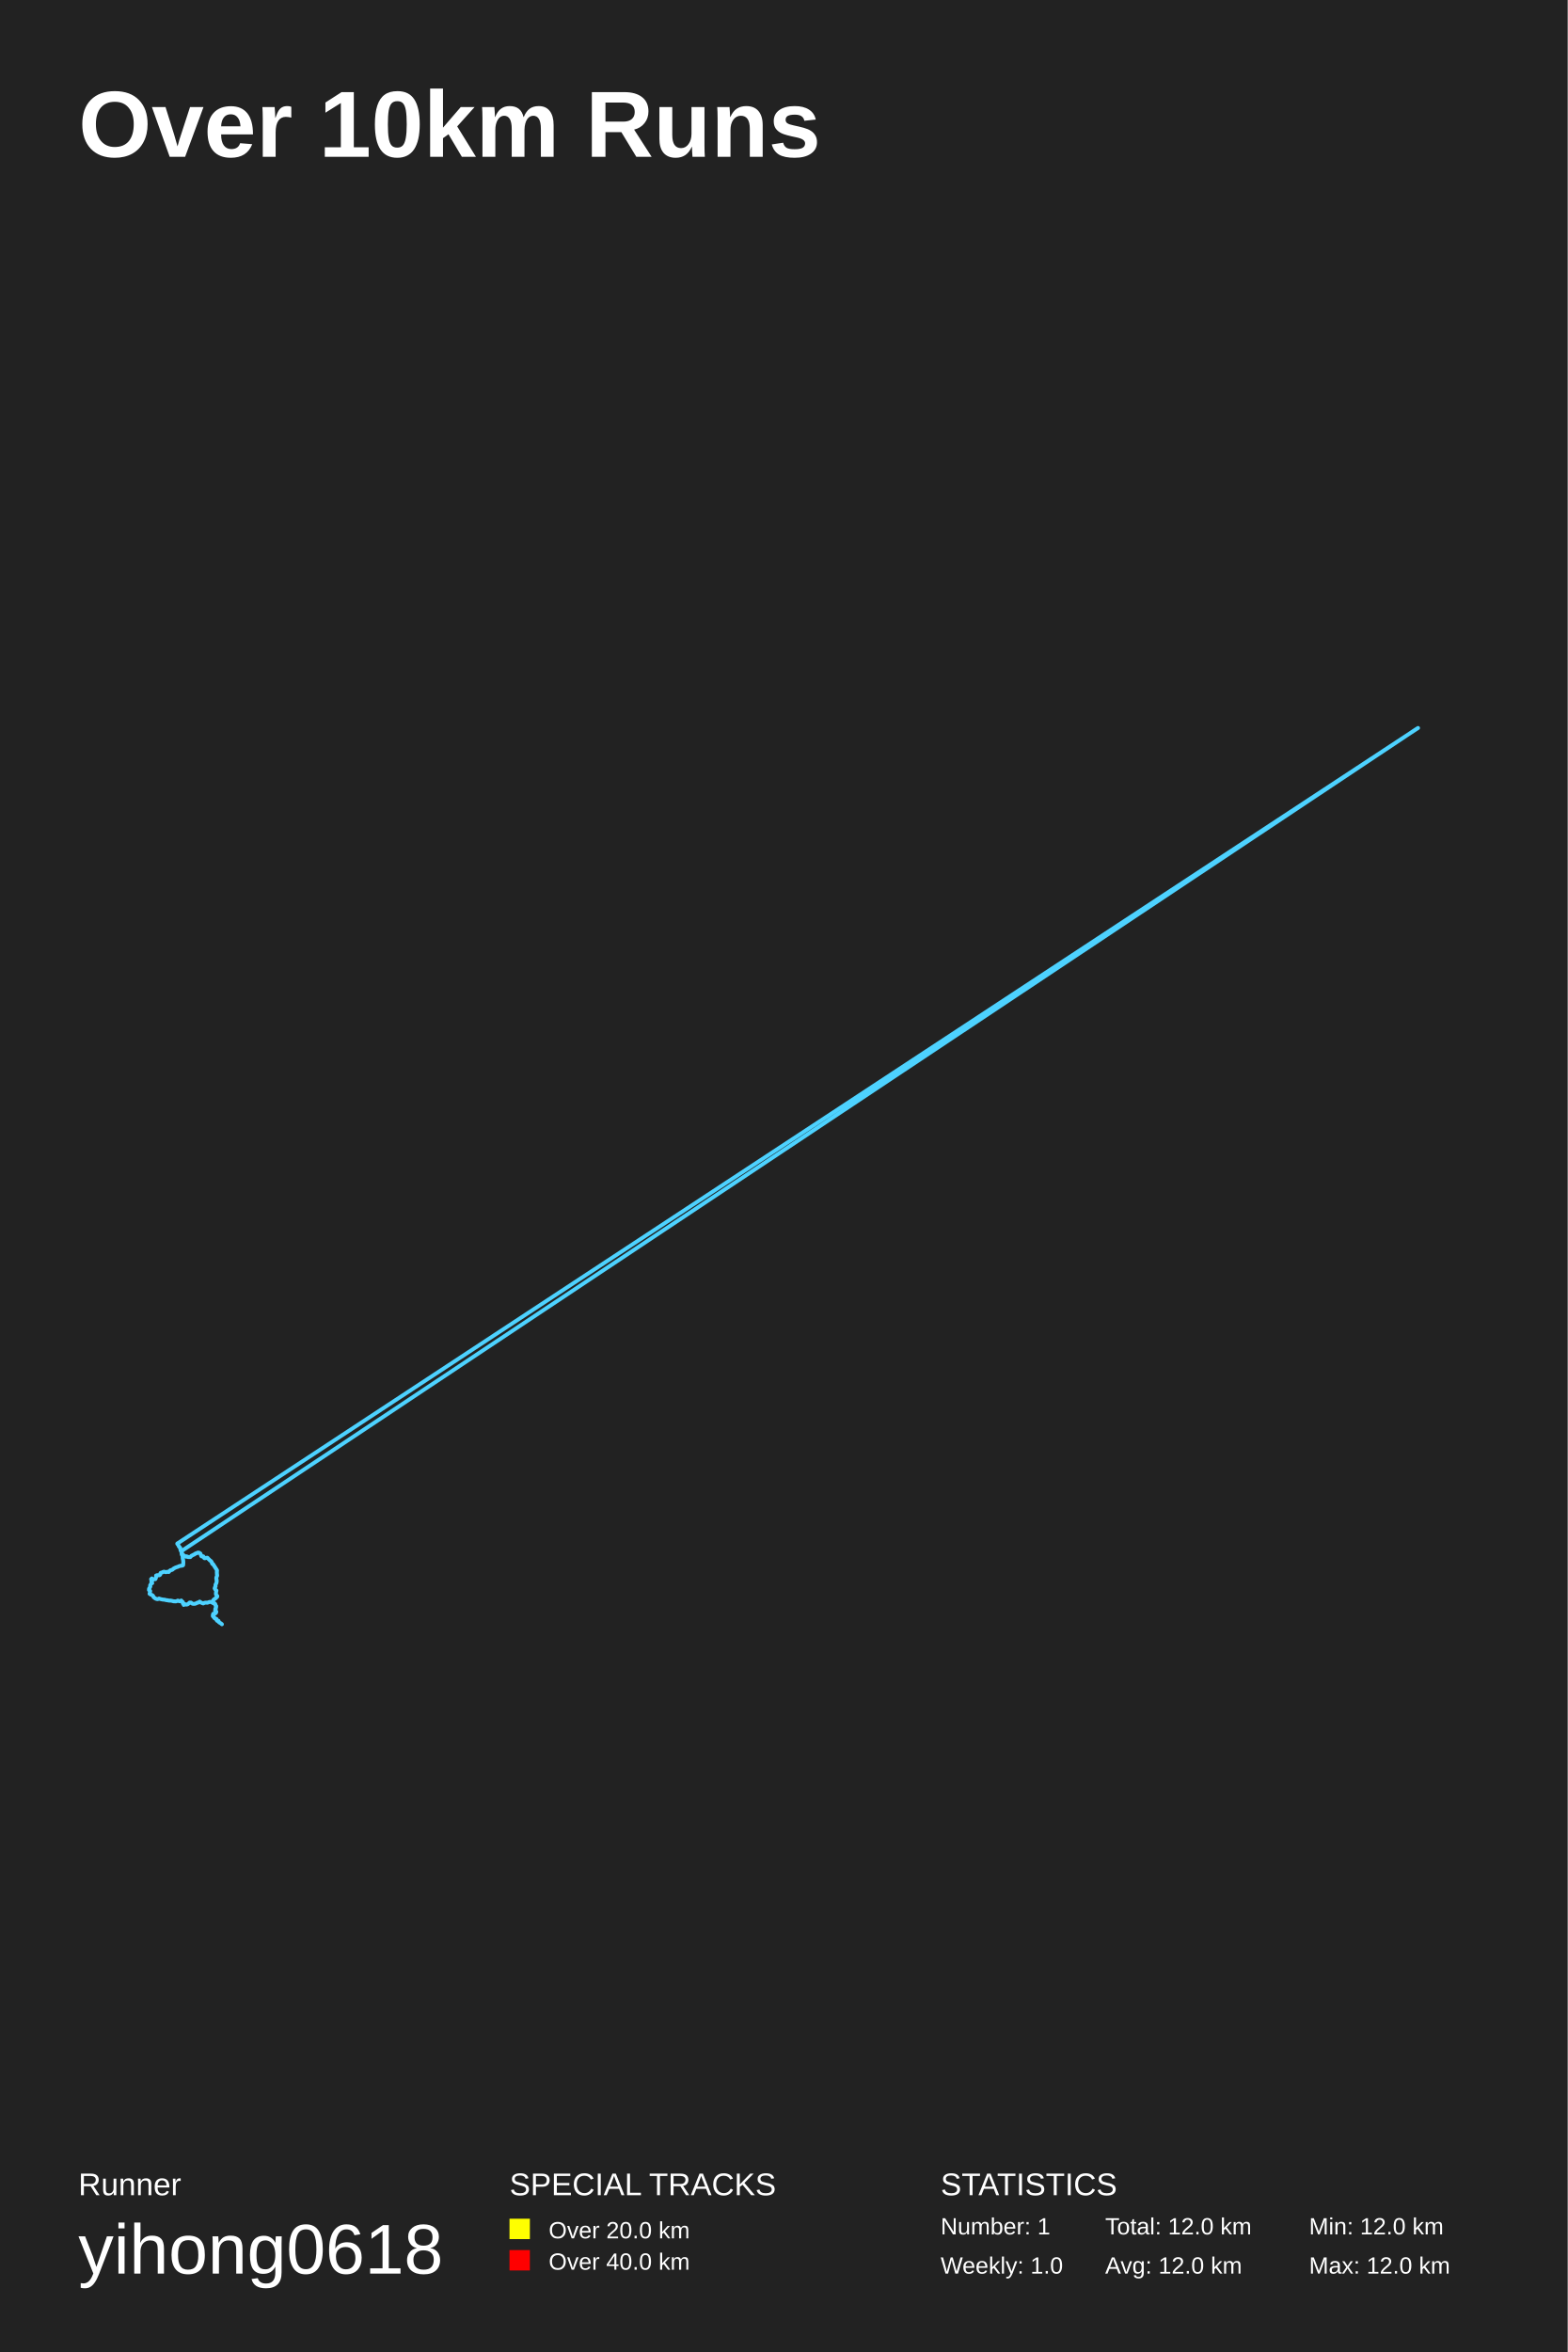
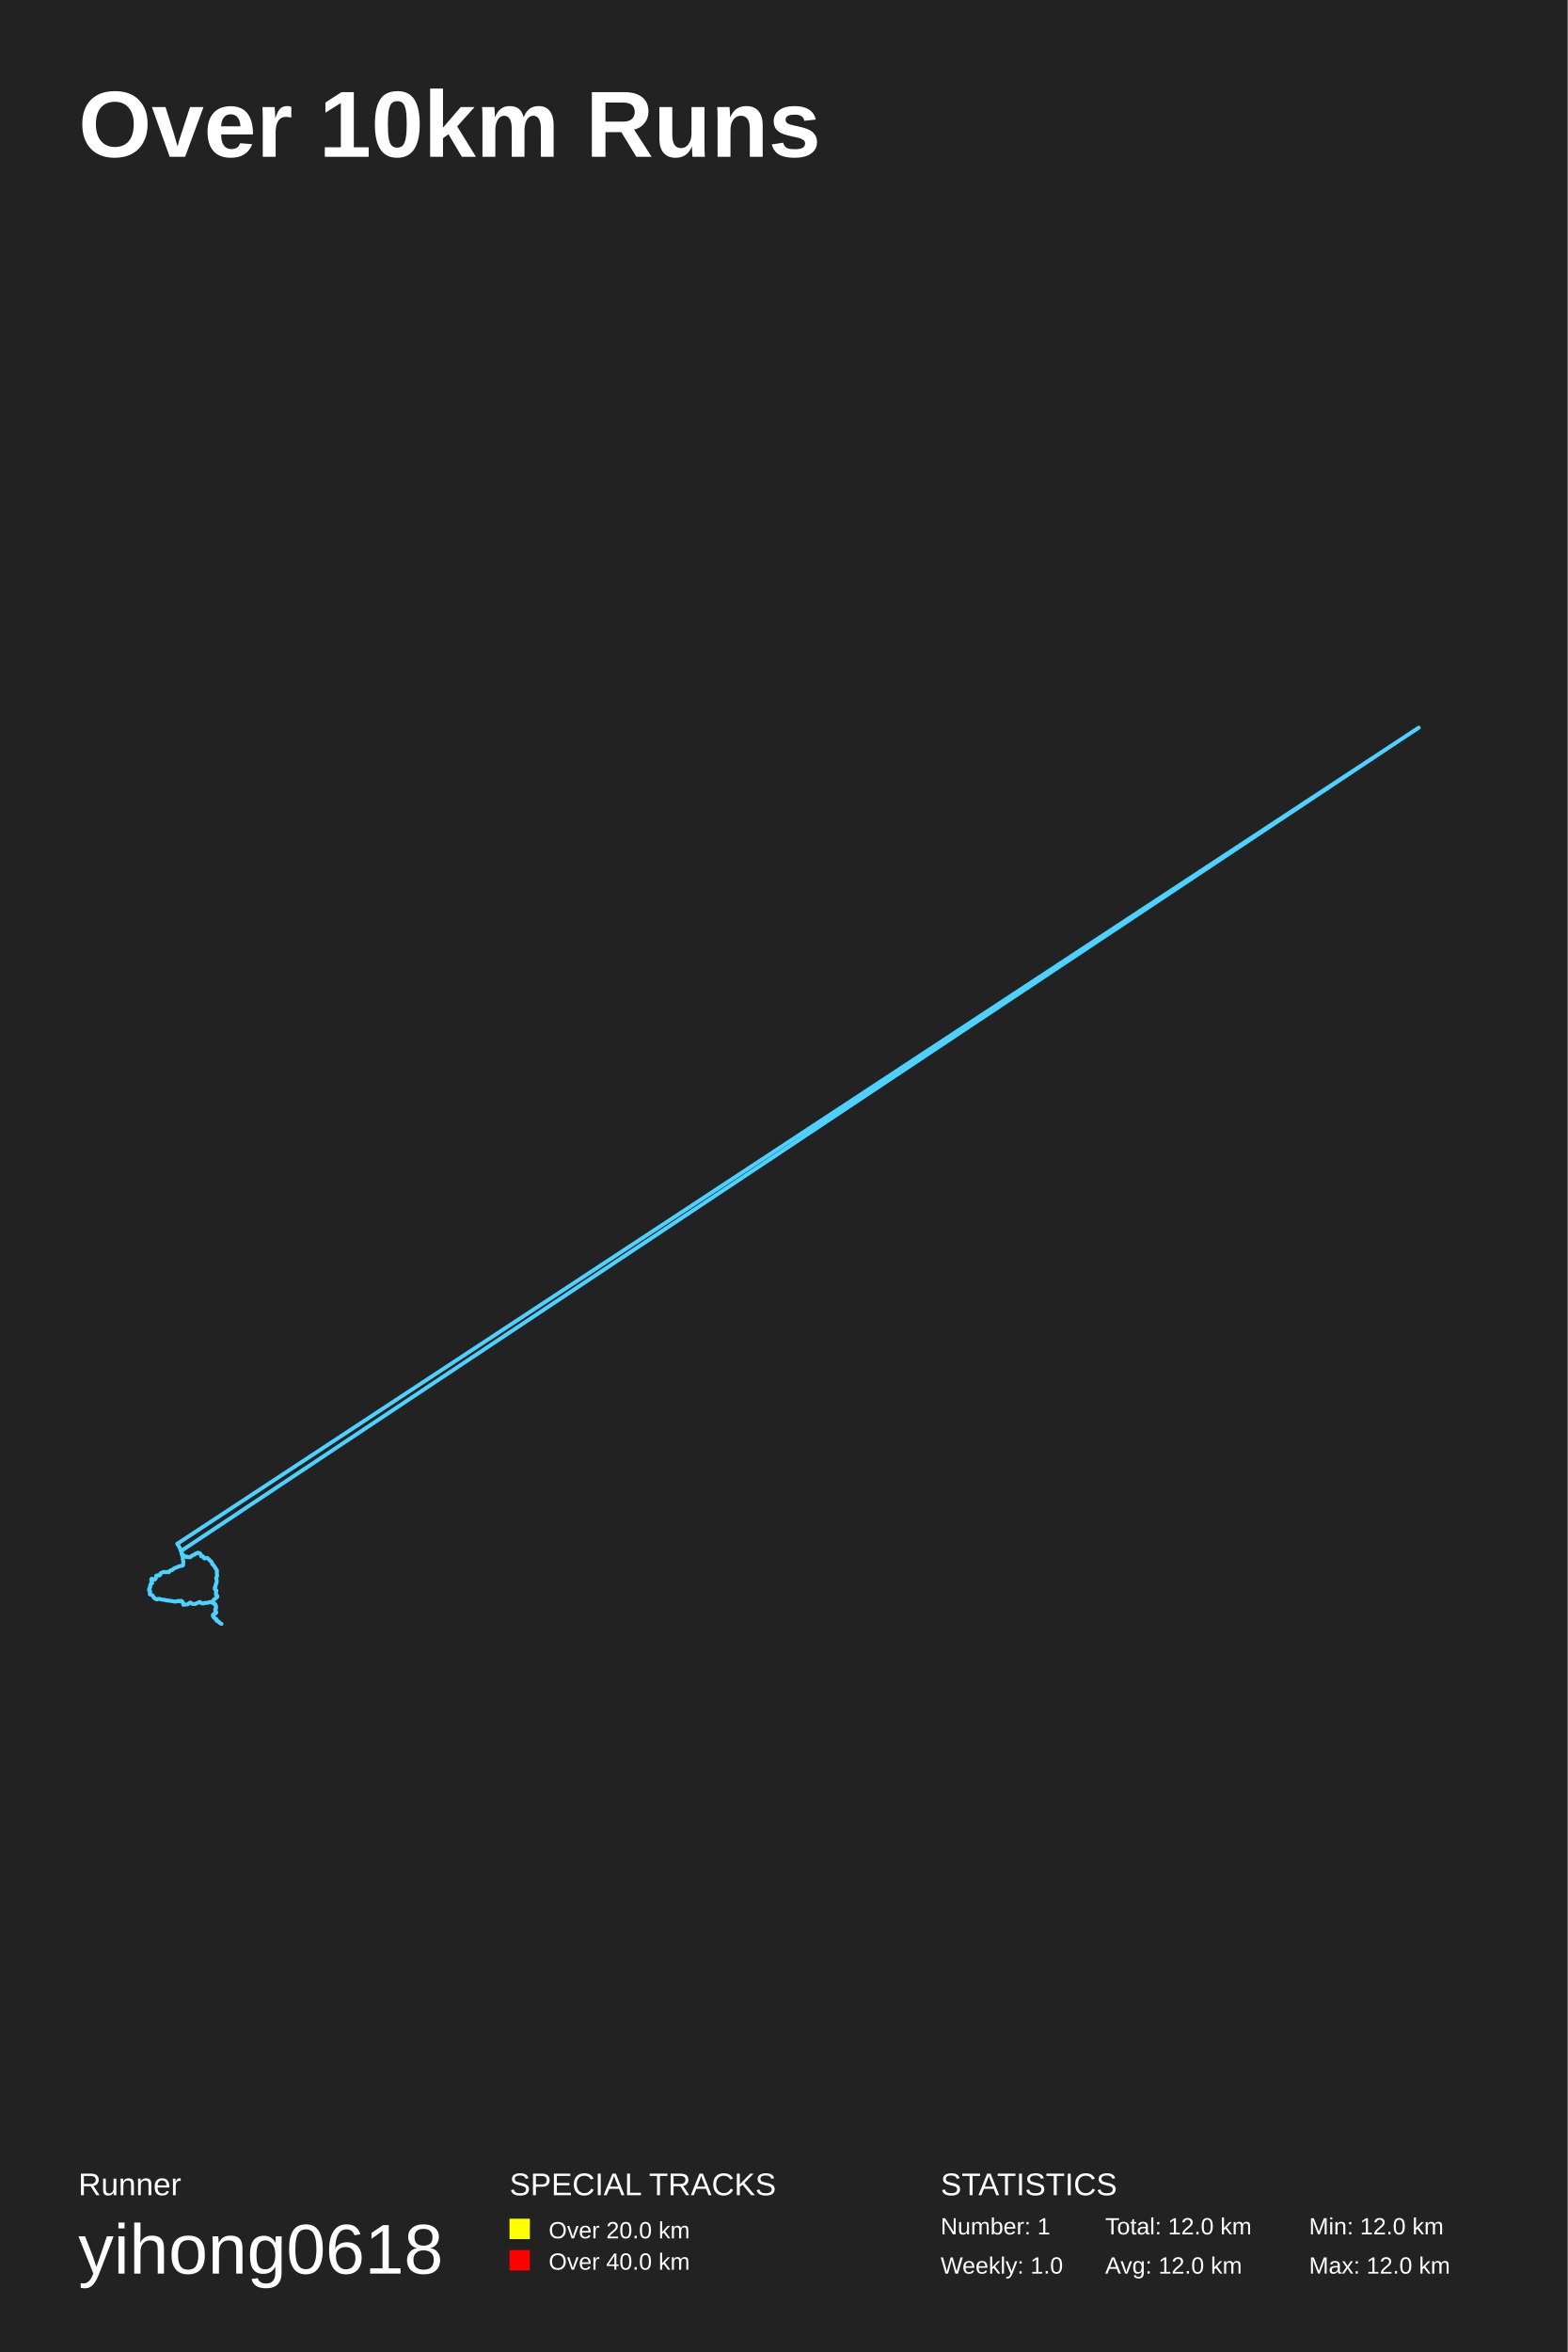
<svg xmlns="http://www.w3.org/2000/svg" baseProfile="full" height="300mm" version="1.1" viewBox="0,0,200,300" width="200mm">
  <defs />
  <rect fill="#222222" height="300" width="200" x="0" y="0" />
  <text fill="#FFFFFF" style="font-size:12px; font-family:Arial; font-weight:bold;" x="10" y="20">Over 10km Runs</text>
  <text fill="#FFFFFF" style="font-size:4px; font-family:Arial" x="10" y="280">Runner</text>
  <text fill="#FFFFFF" style="font-size:9px; font-family:Arial" x="10" y="290">yihong0618</text>
  <text fill="#FFFFFF" style="font-size:4px; font-family:Arial" x="65" y="280">SPECIAL TRACKS</text>
  <rect fill="yellow" height="2.6" width="2.6" x="65" y="283" />
  <text fill="#FFFFFF" style="font-size:3px; font-family:Arial" x="70" y="285.5">Over 20.0 km</text>
  <rect fill="red" height="2.6" width="2.6" x="65" y="287" />
  <text fill="#FFFFFF" style="font-size:3px; font-family:Arial" x="70" y="289.5">Over 40.0 km</text>
  <text fill="#FFFFFF" style="font-size:4px; font-family:Arial" x="120" y="280">STATISTICS</text>
  <text fill="#FFFFFF" style="font-size:3px; font-family:Arial" x="120" y="285">Number: 1</text>
  <text fill="#FFFFFF" style="font-size:3px; font-family:Arial" x="120" y="290">Weekly: 1.0</text>
  <text fill="#FFFFFF" style="font-size:3px; font-family:Arial" x="141" y="285">Total: 12.0 km</text>
  <text fill="#FFFFFF" style="font-size:3px; font-family:Arial" x="141" y="290">Avg: 12.0 km</text>
  <text fill="#FFFFFF" style="font-size:3px; font-family:Arial" x="167" y="285">Min: 12.0 km</text>
  <text fill="#FFFFFF" style="font-size:3px; font-family:Arial" x="167" y="290">Max: 12.0 km</text>
-   <polyline fill="none" opacity="1" points="27.495,206.471 27.395,206.429 27.314,206.329 27.248,206.24 27.157,206.145 27.153,206.013 27.205,205.839 27.367,205.813 27.49,205.781 27.566,205.623 27.528,205.534 27.443,205.439 27.471,205.323 27.471,205.181 27.538,205.076 27.561,204.949 27.552,204.828 27.471,204.723 27.447,204.596 27.362,204.501 27.219,204.475 27.229,204.486 27.253,204.486 27.234,204.491 27.219,204.491 27.229,204.486 27.219,204.491 27.21,204.496 27.214,204.501 27.214,204.496 27.124,204.37 27.134,204.264 27.162,204.185 27.224,204.091 27.281,204.022 27.343,203.98 27.443,203.906 27.547,203.832 27.642,203.722 27.704,203.669 27.718,203.58 27.661,203.501 27.58,203.432 27.547,203.306 27.552,203.2 27.566,203.106 27.571,203.011 27.614,202.884 27.533,202.795 27.476,202.758 27.443,202.705 27.386,202.595 27.443,202.426 27.5,202.352 27.485,202.231 27.509,202.089 27.585,201.968 27.623,201.862 27.633,201.747 27.656,201.636 27.618,201.541 27.628,201.446 27.599,201.367 27.595,201.257 27.642,201.099 27.699,200.999 27.699,200.893 27.671,200.777 27.675,200.651 27.661,200.524 27.69,200.324 27.666,200.261 27.181,199.502 27.119,199.497 27.062,199.445 27.039,199.366 27.029,199.287 27.005,199.271 26.982,199.197 26.929,199.144 26.877,199.081 26.811,199.055 26.763,199.018 26.716,198.955 26.663,198.897 26.549,198.807 26.502,198.723 26.435,198.686 26.359,198.702 26.25,198.723 26.188,198.749 26.079,198.749 26.017,198.686 25.979,198.591 25.946,198.523 25.856,198.496 25.746,198.528 25.699,198.475 25.708,198.454 25.732,198.454 25.713,198.47 25.694,198.491 25.68,198.47 25.675,198.481 25.689,198.481 25.694,198.475 25.685,198.47 25.699,198.444 25.694,198.433 25.623,198.333 25.609,198.27 25.571,198.175 25.552,198.149 25.523,198.122 25.447,198.096 25.4,198.049 25.333,198.064 25.29,198.033 25.262,198.038 25.233,198.043 25.148,198.07 25.1,198.112 25.053,198.133 24.982,198.133 24.944,198.17 24.848,198.207 24.82,198.259 24.772,198.275 24.72,198.301 24.658,198.322 24.597,198.359 24.516,198.401 24.426,198.433 24.354,198.523 24.278,198.607 24.188,198.607 24.131,198.596 24.027,198.607 23.965,198.591 23.96,198.581 23.965,198.57 23.965,198.591 23.97,198.581 23.913,198.581 23.865,198.533 23.808,198.512 23.756,198.56 23.684,198.507 23.618,198.496 23.547,198.523 23.48,198.428 23.428,198.37 23.361,198.333 23.347,198.333 23.338,198.317 23.285,198.243 23.224,198.207 23.19,198.228 23.195,198.222 23.181,198.191 23.176,198.128 23.2,198.054 23.2,197.985 23.133,197.938 23.114,197.891 23.086,197.822 23.053,197.769 23.029,197.68 23.01,197.585 22.991,197.422 22.92,197.38 22.882,197.29 22.815,197.248 22.801,197.19 22.768,197.1 22.696,197.021 22.682,196.953 22.663,196.937 22.625,196.932 22.635,196.937 22.644,196.948 22.63,196.937 22.644,196.932 22.644,196.932 22.658,196.932 22.706,196.847 22.692,196.858 22.654,196.879 22.639,196.874 22.625,196.884 22.616,196.895 22.625,196.884 22.625,196.879 22.63,196.879 22.63,196.869 22.63,196.874 22.644,196.869 180.91,92.854 180.815,92.913 180.815,92.913 180.815,92.913 180.815,92.913 180.724,92.971 180.629,93.029 23.119,197.869 23.162,197.964 23.181,198.059 23.171,198.159 23.181,198.259 23.224,198.349 23.281,198.433 23.304,198.554 23.304,198.675 23.314,198.807 23.357,198.96 23.376,199.097 23.38,199.197 23.385,199.35 23.366,199.487 23.38,199.566 23.347,199.655 23.195,199.708 23.048,199.718 22.929,199.745 22.815,199.782 22.696,199.845 22.573,199.882 22.449,199.924 22.373,199.956 22.273,200.008 22.174,200.061 22.093,200.114 22.064,200.161 22.05,200.171 22.05,200.177 21.998,200.208 21.931,200.245 21.851,200.261 21.756,200.282 21.665,200.345 21.618,200.377 21.589,200.451 21.528,200.509 21.423,200.498 21.347,200.482 21.238,200.514 21.147,200.53 21.057,200.509 20.972,200.472 20.877,200.477 20.805,200.509 20.753,200.524 20.687,200.577 20.592,200.588 20.501,200.619 20.459,200.688 20.425,200.772 20.44,200.84 20.397,200.888 20.354,200.909 20.321,200.93 20.259,200.935 20.159,200.93 20.088,200.909 19.983,200.935 19.907,200.967 19.926,201.004 19.936,201.072 19.926,201.135 19.898,201.183 19.893,201.22 19.888,201.257 19.865,201.336 19.812,201.425 19.698,201.409 19.622,201.446 19.575,201.462 19.494,201.52 19.428,201.494 19.404,201.446 19.366,201.457 19.337,201.425 19.318,201.399 19.352,201.373 19.371,201.33 19.38,201.346 19.328,201.378 19.276,201.425 19.333,201.552 19.309,201.715 19.38,201.82 19.418,201.931 19.314,201.973 19.223,202.084 19.152,202.226 19.176,202.363 19.105,202.505 19.019,202.631 19.005,202.811 19.1,202.853 19.162,202.942 19.133,203.027 19.124,203.127 19.081,203.29 19.181,203.348 19.266,203.406 19.399,203.453 19.523,203.543 19.575,203.68 19.694,203.796 19.841,203.896 19.988,203.954 20.126,203.975 20.292,203.896 20.425,203.948 20.582,203.985 20.748,204.022 20.934,204.038 21.01,204.048 21.138,204.08 21.247,204.106 21.366,204.112 21.475,204.143 21.623,204.164 21.746,204.154 21.893,204.18 22.003,204.206 22.131,204.243 22.264,204.249 22.43,204.259 22.573,204.212 22.687,204.159 22.787,204.206 22.924,204.243 23.043,204.191 23.129,204.149 23.2,204.254 23.333,204.354 23.319,204.507 23.404,204.602 23.442,204.712 23.561,204.602 23.746,204.67 23.922,204.638 24.065,204.533 24.188,204.407 24.369,204.412 24.478,204.512 24.611,204.565 24.839,204.57 24.934,204.538 25.072,204.491 25.195,204.412 25.347,204.396 25.471,204.285 25.575,204.359 25.713,204.433 25.813,204.48 25.927,204.517 26.027,204.465 26.146,204.428 26.298,204.412 26.44,204.433 26.568,204.386 26.673,204.349 26.768,204.322 26.906,204.333 27.034,204.396 27.167,204.417 27.243,204.454 27.376,204.501 27.471,204.612 27.485,204.765 27.585,204.865 27.566,205.023 27.523,205.155 27.514,205.313 27.462,205.46 27.595,205.571 27.566,205.697 27.457,205.787 27.324,205.824 27.229,205.966 27.2,206.103 27.295,206.229 27.367,206.366 27.504,206.445 27.642,206.524 27.637,206.651 27.718,206.745 27.884,206.745 27.913,206.893 28.036,206.982 28.188,207.067 28.312,207.177" stroke="#4DD2FF" stroke-dasharray="none" stroke-linecap="round" stroke-linejoin="round" stroke-width="0.5" />
+   <polyline fill="none" opacity="1" points="27.452,206.477 27.352,206.403 27.3,206.303 27.214,206.224 27.157,206.092 27.162,205.976 27.3,205.85 27.419,205.834 27.542,205.718 27.557,205.592 27.476,205.529 27.462,205.397 27.452,205.281 27.528,205.16 27.538,205.033 27.58,204.912 27.495,204.812 27.49,204.681 27.4,204.575 27.291,204.501 27.229,204.501 27.229,204.507 27.243,204.507 27.214,204.512 27.224,204.512 27.224,204.512 27.21,204.517 27.214,204.523 27.214,204.512 27.157,204.465 27.134,204.333 27.157,204.243 27.186,204.149 27.253,204.08 27.333,204.017 27.381,203.959 27.485,203.88 27.58,203.811 27.685,203.722 27.728,203.643 27.713,203.559 27.618,203.495 27.566,203.395 27.533,203.264 27.566,203.179 27.576,203.095 27.58,202.963 27.609,202.863 27.49,202.8 27.476,202.747 27.395,202.663 27.4,202.5 27.471,202.421 27.504,202.31 27.509,202.184 27.542,202.057 27.604,201.952 27.628,201.82 27.652,201.731 27.637,201.62 27.623,201.515 27.604,201.43 27.59,201.341 27.59,201.215 27.671,201.083 27.699,200.967 27.685,200.851 27.661,200.74 27.671,200.614 27.661,200.472 27.675,200.298 27.656,200.266 27.157,199.539 27.081,199.513 27.062,199.413 27.015,199.344 27.015,199.297 26.991,199.255 26.967,199.186 26.906,199.15 26.849,199.102 26.787,199.039 26.744,199.013 26.692,198.939 26.625,198.876 26.516,198.791 26.45,198.718 26.402,198.712 26.312,198.744 26.222,198.754 26.131,198.776 26.036,198.76 25.993,198.66 25.951,198.581 25.908,198.523 25.808,198.512 25.713,198.528 25.713,198.481 25.713,198.465 25.723,198.475 25.723,198.465 25.699,198.491 25.666,198.491 25.685,198.491 25.67,198.512 25.675,198.496 25.699,198.47 25.704,198.486 25.642,198.386 25.618,198.312 25.604,198.249 25.566,198.186 25.547,198.164 25.485,198.133 25.438,198.091 25.362,198.085 25.295,198.064 25.267,198.059 25.267,198.049 25.195,198.08 25.129,198.112 25.072,198.149 25.015,198.133 24.972,198.17 24.906,198.212 24.834,198.265 24.782,198.301 24.753,198.301 24.692,198.344 24.654,198.349 24.559,198.407 24.464,198.428 24.388,198.512 24.326,198.586 24.231,198.633 24.155,198.628 24.084,198.628 24.003,198.617 23.941,198.617 23.965,198.591 23.97,198.612 23.951,198.596 23.946,198.623 23.894,198.581 23.837,198.538 23.794,198.538 23.713,198.586 23.67,198.512 23.58,198.549 23.513,198.496 23.442,198.412 23.395,198.386 23.357,198.349 23.347,198.344 23.319,198.296 23.262,198.238 23.195,198.233 23.2,198.238 23.19,198.222 23.167,198.186 23.186,198.106 23.195,198.043 23.167,197.996 23.119,197.922 23.1,197.88 23.057,197.822 23.043,197.754 23.01,197.653 23.005,197.595 22.948,197.432 22.891,197.358 22.853,197.311 22.81,197.248 22.796,197.169 22.734,197.085 22.682,197.011 22.673,196.953 22.639,196.948 22.625,196.963 22.649,196.963 22.649,196.963 22.63,196.953 22.644,196.963 22.644,196.953 22.687,196.916 22.696,196.879 22.692,196.905 22.616,196.89 22.63,196.9 22.62,196.9 22.62,196.911 22.625,196.9 22.625,196.895 22.63,196.895 22.63,196.895 22.639,196.895 181.0,92.817 180.91,92.876 180.815,92.934 180.815,92.934 180.815,92.934 180.81,92.923 180.629,93.05 23.091,197.843 23.129,197.964 23.186,198.022 23.167,198.133 23.19,198.222 23.2,198.328 23.257,198.401 23.295,198.502 23.295,198.617 23.314,198.733 23.333,198.912 23.352,199.055 23.38,199.16 23.39,199.281 23.38,199.434 23.371,199.55 23.371,199.624 23.281,199.708 23.114,199.713 23,199.755 22.872,199.776 22.758,199.824 22.63,199.887 22.52,199.924 22.402,199.961 22.335,200.008 22.231,200.056 22.126,200.103 22.093,200.15 22.05,200.198 22.055,200.187 22.022,200.214 21.979,200.256 21.898,200.272 21.798,200.277 21.727,200.33 21.637,200.377 21.608,200.43 21.561,200.524 21.466,200.535 21.39,200.503 21.29,200.514 21.195,200.535 21.1,200.546 21.014,200.509 20.929,200.493 20.843,200.519 20.782,200.53 20.725,200.567 20.639,200.598 20.558,200.625 20.487,200.672 20.44,200.746 20.43,200.83 20.43,200.893 20.368,200.909 20.345,200.941 20.307,200.941 20.216,200.962 20.131,200.941 20.031,200.941 19.941,200.977 19.917,200.999 19.931,201.041 19.926,201.12 19.917,201.167 19.893,201.215 19.888,201.262 19.865,201.309 19.831,201.399 19.755,201.462 19.656,201.446 19.599,201.473 19.527,201.509 19.451,201.525 19.428,201.494 19.375,201.457 19.366,201.462 19.337,201.425 19.309,201.415 19.371,201.357 19.375,201.357 19.333,201.394 19.304,201.415 19.304,201.509 19.304,201.646 19.333,201.794 19.418,201.899 19.366,201.978 19.252,202.031 19.176,202.163 19.147,202.337 19.162,202.447 19.062,202.584 19.01,202.726 19.038,202.884 19.138,202.911 19.143,203 19.152,203.09 19.114,203.216 19.114,203.348 19.204,203.401 19.342,203.432 19.451,203.501 19.561,203.622 19.608,203.753 19.741,203.864 19.898,203.959 20.059,204.012 20.183,203.927 20.354,203.933 20.511,204.006 20.672,204.027 20.848,204.059 20.981,204.064 21.071,204.07 21.176,204.133 21.295,204.133 21.428,204.138 21.547,204.17 21.67,204.185 21.817,204.185 21.931,204.228 22.064,204.238 22.193,204.275 22.33,204.28 22.492,204.28 22.63,204.212 22.73,204.191 22.848,204.238 23.005,204.259 23.072,204.17 23.143,204.233 23.271,204.28 23.352,204.449 23.357,204.602 23.418,204.702 23.48,204.67 23.661,204.654 23.813,204.654 23.989,204.612 24.122,204.496 24.264,204.396 24.416,204.486 24.525,204.57 24.706,204.591 24.887,204.596 24.991,204.538 25.138,204.475 25.271,204.428 25.414,204.359 25.504,204.338 25.632,204.417 25.746,204.507 25.875,204.512 25.974,204.523 26.079,204.459 26.222,204.428 26.374,204.459 26.497,204.428 26.625,204.391 26.72,204.359 26.825,204.333 26.963,204.38 27.115,204.438 27.186,204.465 27.305,204.491 27.419,204.57 27.481,204.707 27.547,204.828 27.557,204.965 27.566,205.118 27.504,205.255 27.485,205.392 27.533,205.529 27.595,205.655 27.528,205.776 27.381,205.834 27.267,205.903 27.219,206.029 27.234,206.176 27.333,206.308 27.409,206.44 27.58,206.493 27.656,206.608 27.642,206.74 27.794,206.766 27.894,206.83 27.965,206.961 28.117,207.051 28.26,207.13" stroke="#4DD2FF" stroke-dasharray="none" stroke-linecap="round" stroke-linejoin="round" stroke-width="0.5" />
</svg>
